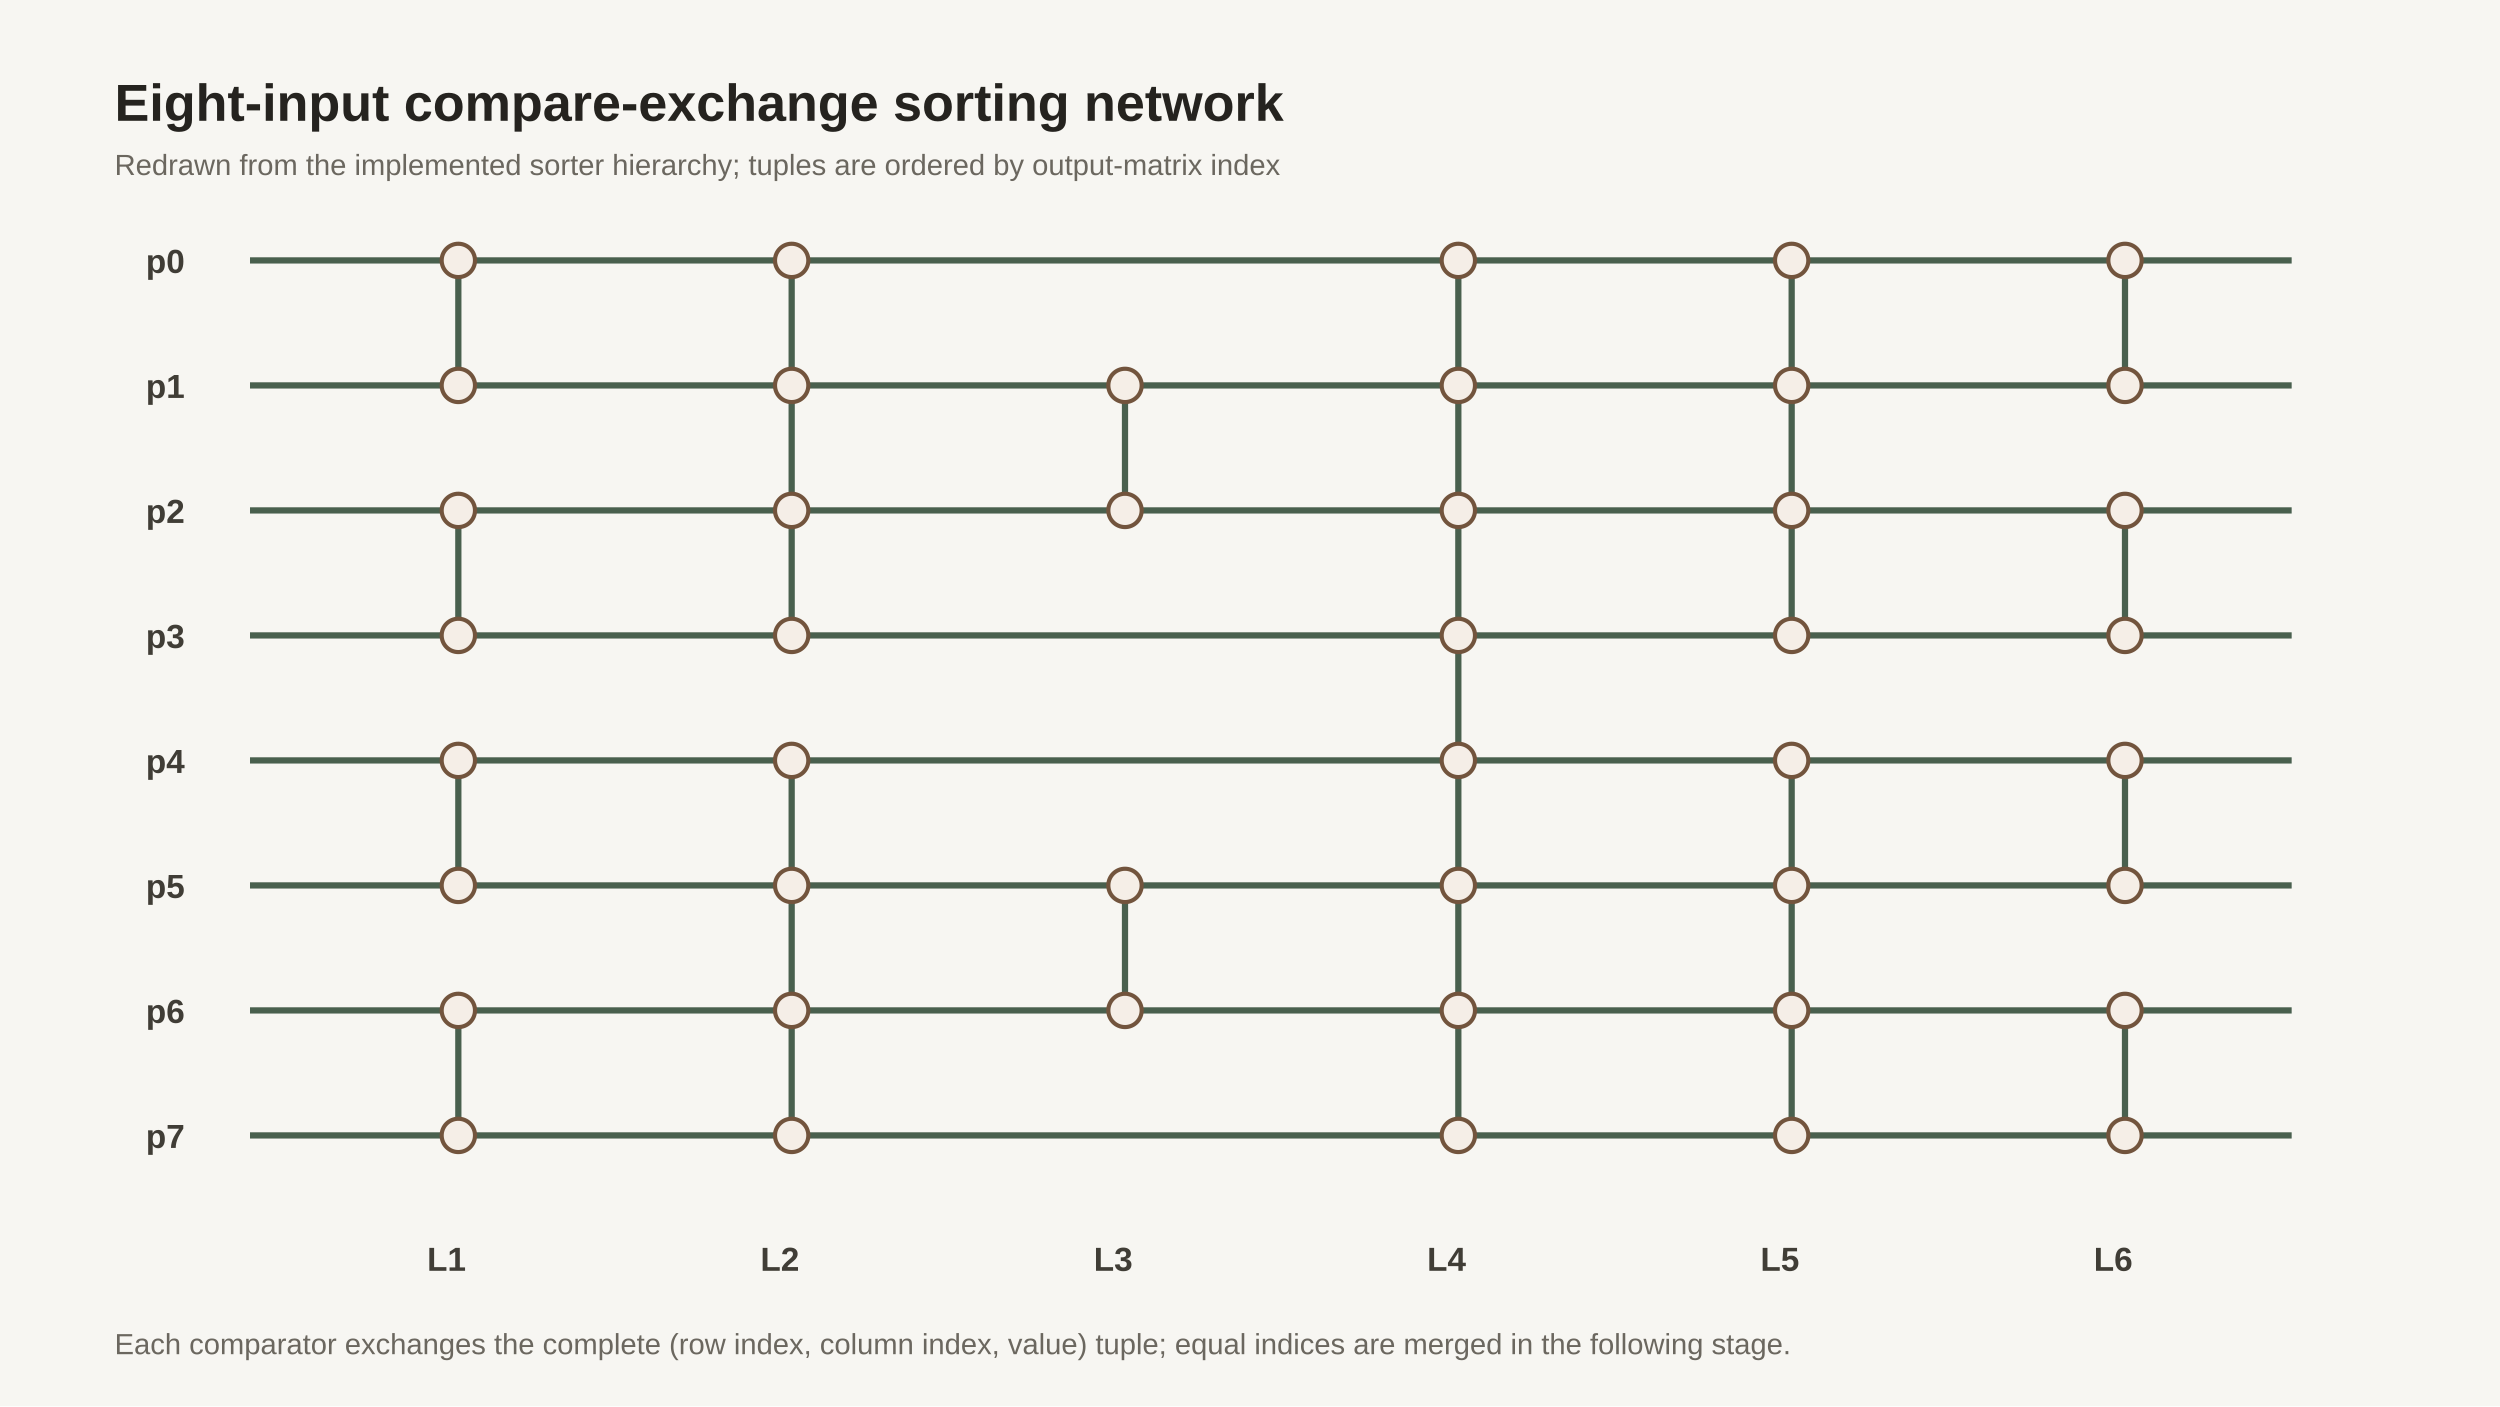
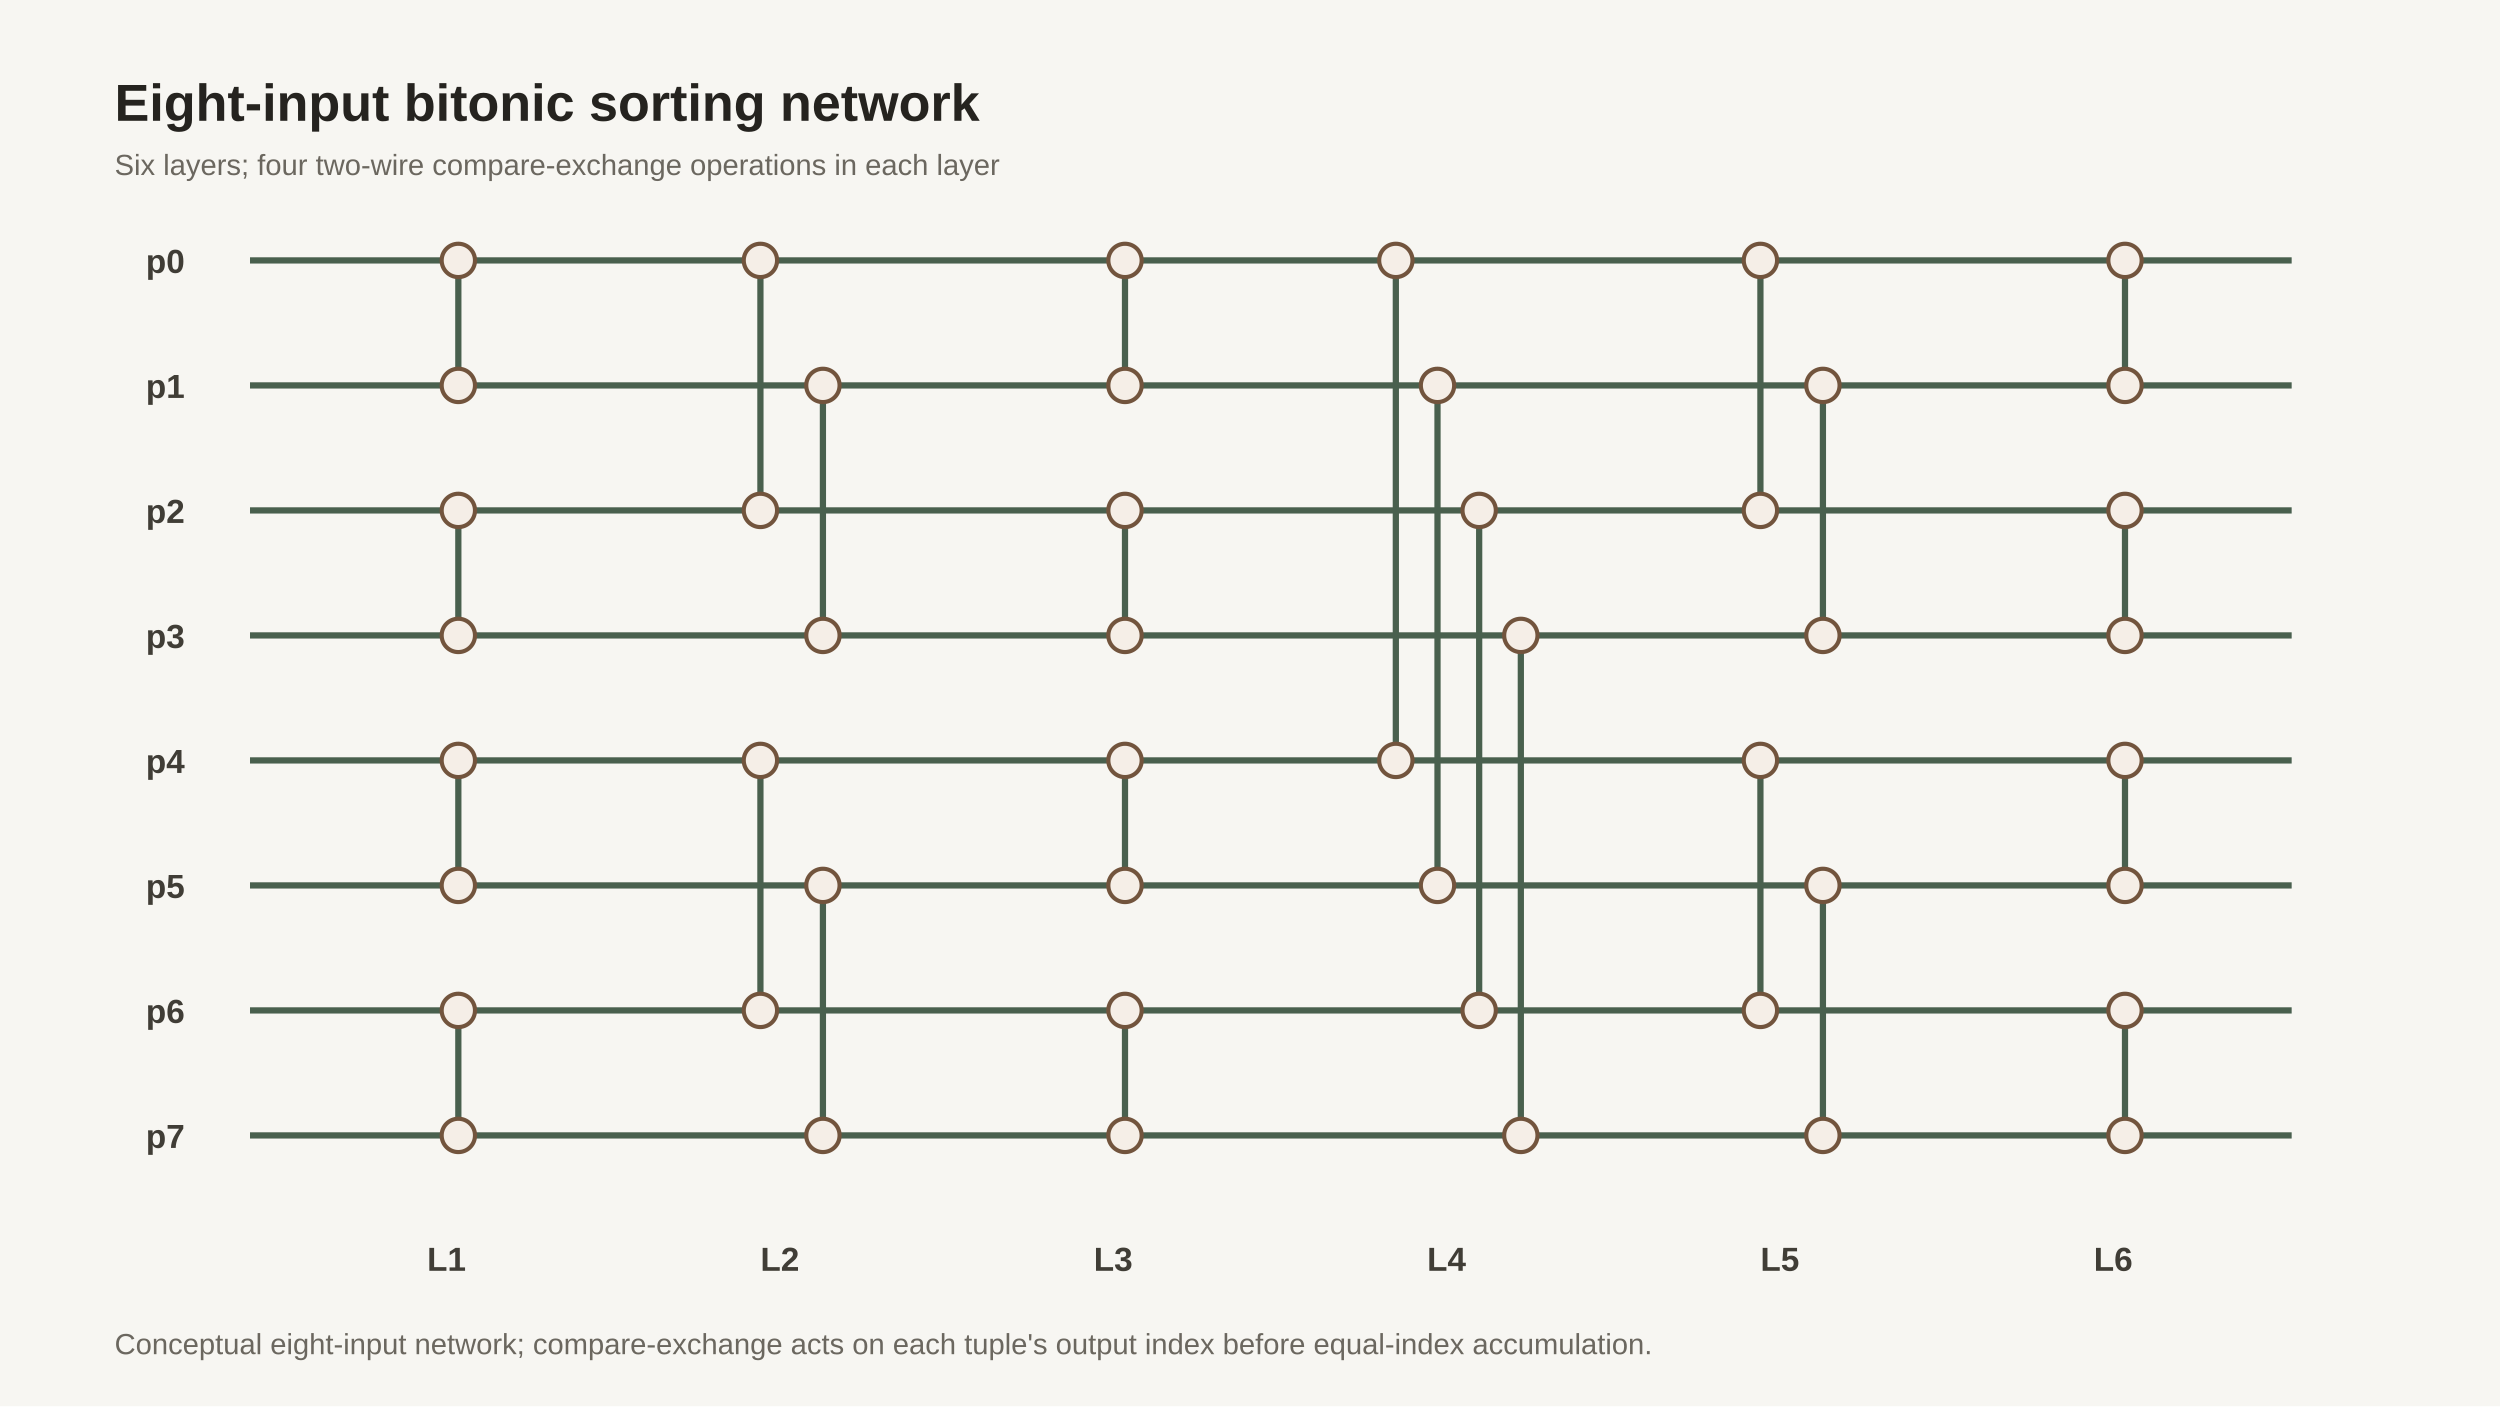
<svg xmlns="http://www.w3.org/2000/svg" width="1200" height="675" viewBox="0 0 1200 675" role="img" aria-labelledby="t d">
  <style>.h{font:700 25px Arial;fill:#25231f}.s{font:600 16px Arial;fill:#403d36}.n{font:500 14px Arial;fill:#6b675f}.l{stroke:#49604e;stroke-width:3}.c{fill:#f5eee7;stroke:#72543d;stroke-width:2}</style>
  <rect width="1200" height="675" fill="#f7f6f2" />
-   <text x="55" y="58" class="h">Eight-input compare-exchange sorting network</text>
-   <text x="55" y="84" class="n">Redrawn from the implemented sorter hierarchy; tuples are ordered by output-matrix index</text>
+   <text x="55" y="58" class="h">Eight-input bitonic sorting network</text>
+   <text x="55" y="84" class="n">Six layers; four two-wire compare-exchange operations in each layer</text>
  <g class="l">
    <line x1="120" y1="125" x2="1100" y2="125" />
    <line x1="120" y1="185" x2="1100" y2="185" />
    <line x1="120" y1="245" x2="1100" y2="245" />
    <line x1="120" y1="305" x2="1100" y2="305" />
    <line x1="120" y1="365" x2="1100" y2="365" />
    <line x1="120" y1="425" x2="1100" y2="425" />
    <line x1="120" y1="485" x2="1100" y2="485" />
    <line x1="120" y1="545" x2="1100" y2="545" />
  </g>
  <g class="s">
    <text x="70" y="131">p0</text>
    <text x="70" y="191">p1</text>
    <text x="70" y="251">p2</text>
    <text x="70" y="311">p3</text>
    <text x="70" y="371">p4</text>
    <text x="70" y="431">p5</text>
    <text x="70" y="491">p6</text>
    <text x="70" y="551">p7</text>
    <text x="205" y="610">L1</text>
    <text x="365" y="610">L2</text>
    <text x="525" y="610">L3</text>
    <text x="685" y="610">L4</text>
    <text x="845" y="610">L5</text>
    <text x="1005" y="610">L6</text>
  </g>
  <g class="l">
    <path d="M220 125V185M220 245V305M220 365V425M220 485V545" />
-     <path d="M380 125V245M380 185V305M380 365V485M380 425V545" />
-     <path d="M540 185V245M540 425V485" />
-     <path d="M700 125V365M700 185V425M700 245V485M700 305V545" />
-     <path d="M860 125V245M860 185V305M860 365V485M860 425V545" />
+     <path d="M365 125V245M395 185V305M365 365V485M395 425V545" />
+     <path d="M540 125V185M540 245V305M540 365V425M540 485V545" />
+     <path d="M670 125V365M690 185V425M710 245V485M730 305V545" />
+     <path d="M845 125V245M875 185V305M845 365V485M875 425V545" />
    <path d="M1020 125V185M1020 245V305M1020 365V425M1020 485V545" />
  </g>
  <g class="c">
    <circle cx="220" cy="125" r="8" />
    <circle cx="220" cy="185" r="8" />
    <circle cx="220" cy="245" r="8" />
    <circle cx="220" cy="305" r="8" />
    <circle cx="220" cy="365" r="8" />
    <circle cx="220" cy="425" r="8" />
    <circle cx="220" cy="485" r="8" />
    <circle cx="220" cy="545" r="8" />
-     <circle cx="380" cy="125" r="8" />
-     <circle cx="380" cy="245" r="8" />
-     <circle cx="380" cy="185" r="8" />
-     <circle cx="380" cy="305" r="8" />
-     <circle cx="380" cy="365" r="8" />
-     <circle cx="380" cy="485" r="8" />
-     <circle cx="380" cy="425" r="8" />
-     <circle cx="380" cy="545" r="8" />
+     <circle cx="365" cy="125" r="8" />
+     <circle cx="365" cy="245" r="8" />
+     <circle cx="395" cy="185" r="8" />
+     <circle cx="395" cy="305" r="8" />
+     <circle cx="365" cy="365" r="8" />
+     <circle cx="365" cy="485" r="8" />
+     <circle cx="395" cy="425" r="8" />
+     <circle cx="395" cy="545" r="8" />
+     <circle cx="540" cy="125" r="8" />
    <circle cx="540" cy="185" r="8" />
    <circle cx="540" cy="245" r="8" />
+     <circle cx="540" cy="305" r="8" />
+     <circle cx="540" cy="365" r="8" />
    <circle cx="540" cy="425" r="8" />
    <circle cx="540" cy="485" r="8" />
-     <circle cx="700" cy="125" r="8" />
-     <circle cx="700" cy="365" r="8" />
-     <circle cx="700" cy="185" r="8" />
-     <circle cx="700" cy="425" r="8" />
-     <circle cx="700" cy="245" r="8" />
-     <circle cx="700" cy="485" r="8" />
-     <circle cx="700" cy="305" r="8" />
-     <circle cx="700" cy="545" r="8" />
-     <circle cx="860" cy="125" r="8" />
-     <circle cx="860" cy="245" r="8" />
-     <circle cx="860" cy="185" r="8" />
-     <circle cx="860" cy="305" r="8" />
-     <circle cx="860" cy="365" r="8" />
-     <circle cx="860" cy="485" r="8" />
-     <circle cx="860" cy="425" r="8" />
-     <circle cx="860" cy="545" r="8" />
+     <circle cx="540" cy="545" r="8" />
+     <circle cx="670" cy="125" r="8" />
+     <circle cx="670" cy="365" r="8" />
+     <circle cx="690" cy="185" r="8" />
+     <circle cx="690" cy="425" r="8" />
+     <circle cx="710" cy="245" r="8" />
+     <circle cx="710" cy="485" r="8" />
+     <circle cx="730" cy="305" r="8" />
+     <circle cx="730" cy="545" r="8" />
+     <circle cx="845" cy="125" r="8" />
+     <circle cx="845" cy="245" r="8" />
+     <circle cx="875" cy="185" r="8" />
+     <circle cx="875" cy="305" r="8" />
+     <circle cx="845" cy="365" r="8" />
+     <circle cx="845" cy="485" r="8" />
+     <circle cx="875" cy="425" r="8" />
+     <circle cx="875" cy="545" r="8" />
    <circle cx="1020" cy="125" r="8" />
    <circle cx="1020" cy="185" r="8" />
    <circle cx="1020" cy="245" r="8" />
    <circle cx="1020" cy="305" r="8" />
    <circle cx="1020" cy="365" r="8" />
    <circle cx="1020" cy="425" r="8" />
    <circle cx="1020" cy="485" r="8" />
    <circle cx="1020" cy="545" r="8" />
  </g>
-   <text x="55" y="650" class="n">Each comparator exchanges the complete (row index, column index, value) tuple; equal indices are merged in the following stage.</text>
+   <text x="55" y="650" class="n">Conceptual eight-input network; compare-exchange acts on each tuple's output index before equal-index accumulation.</text>
</svg>
